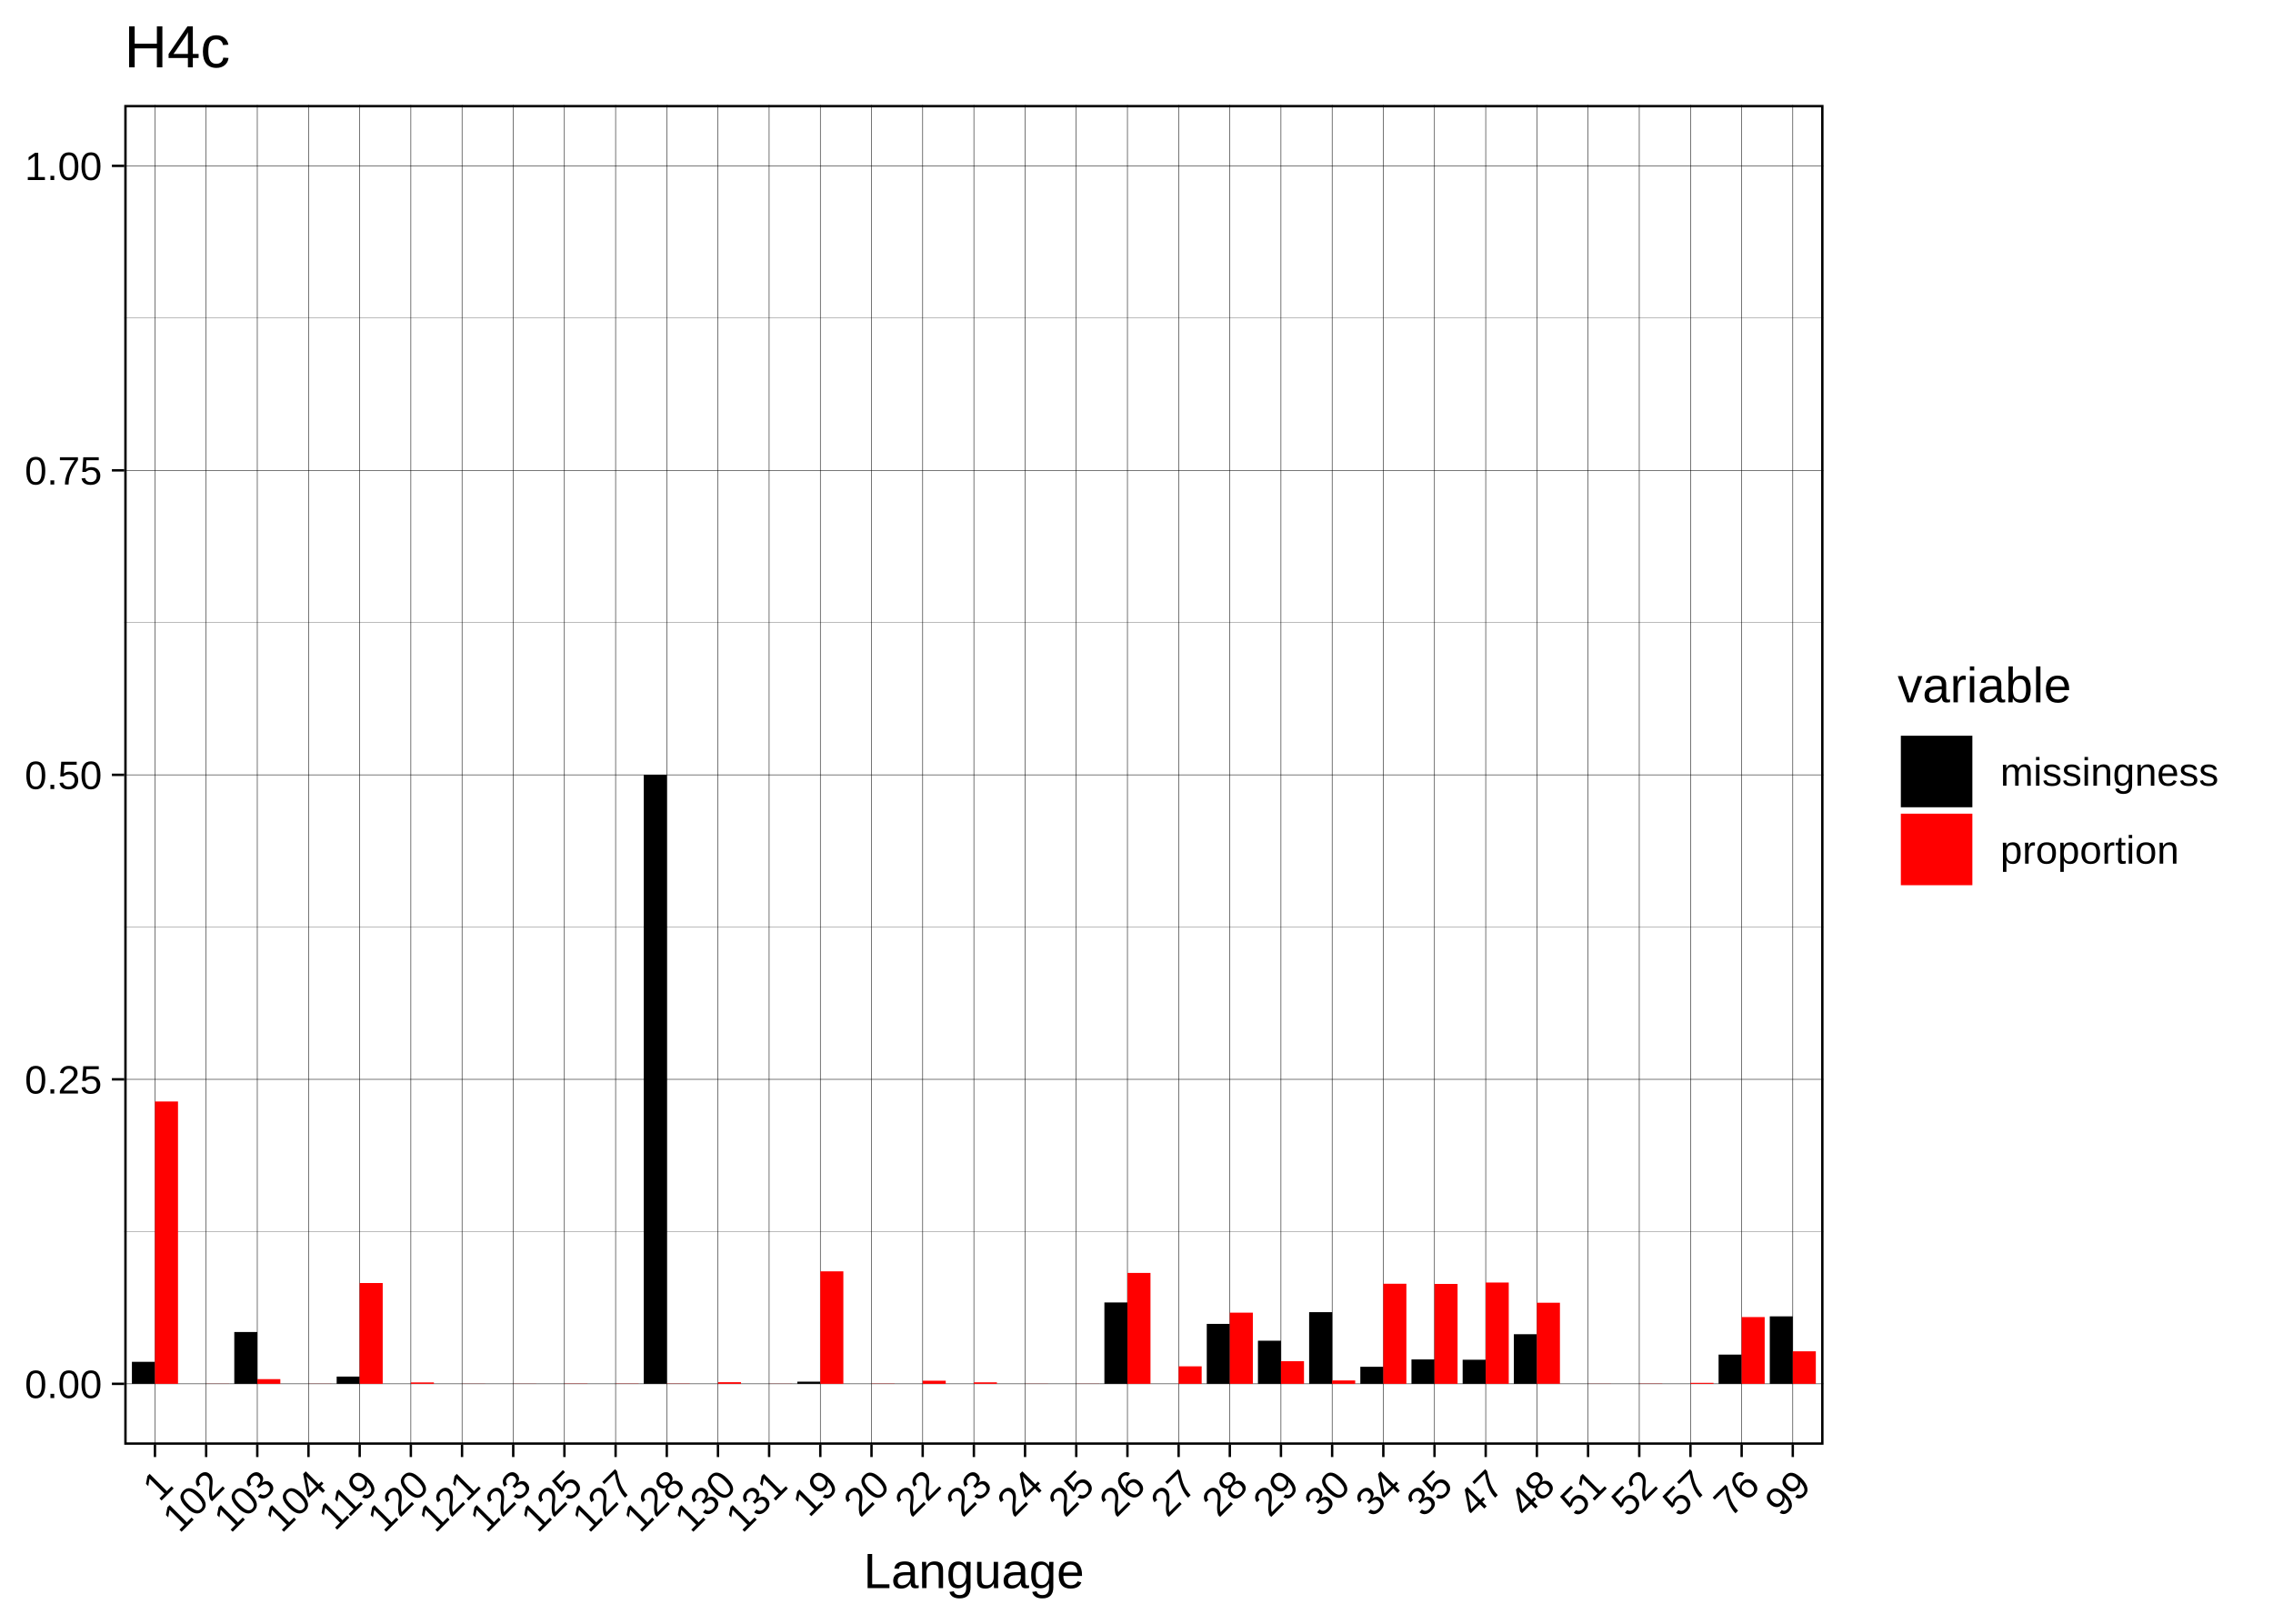
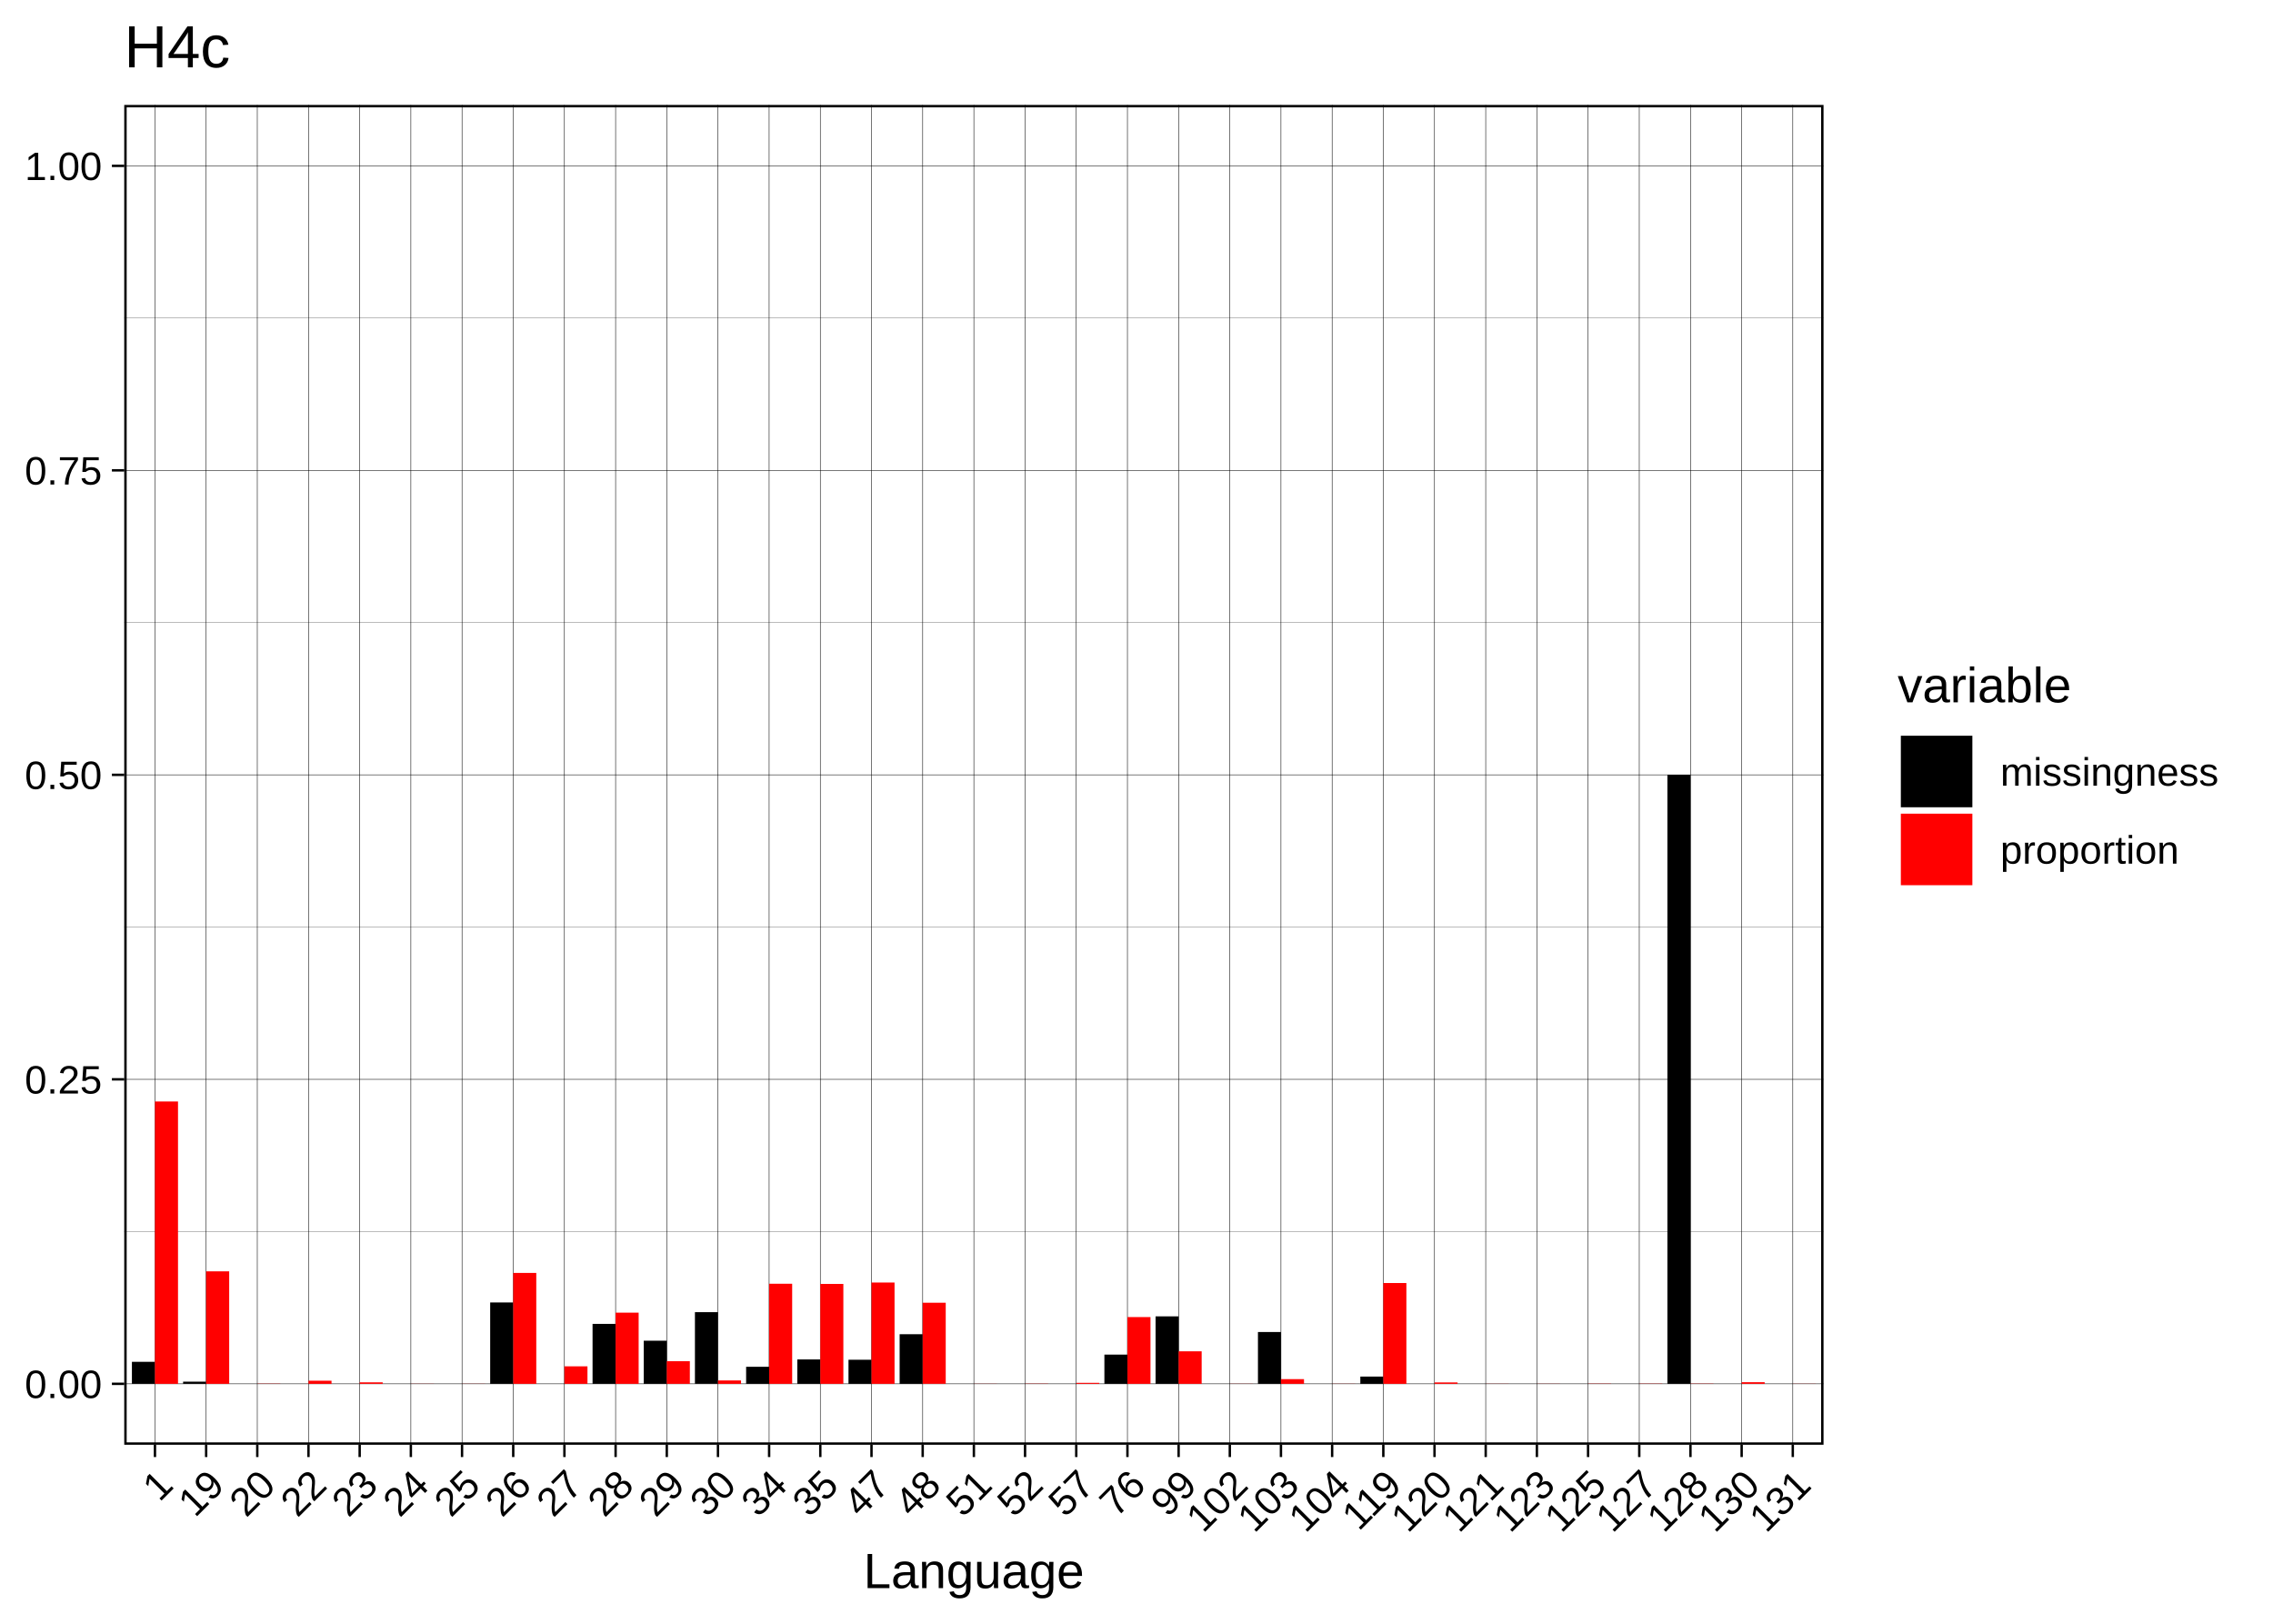
<svg xmlns="http://www.w3.org/2000/svg" class="svglite" width="504.00pt" height="360.00pt" viewBox="0 0 504.00 360.00">
  <defs>
    <style type="text/css">
    .svglite line, .svglite polyline, .svglite polygon, .svglite path, .svglite rect, .svglite circle {
      fill: none;
      stroke: #000000;
      stroke-linecap: round;
      stroke-linejoin: round;
      stroke-miterlimit: 10.00;
    }
    .svglite text {
      white-space: pre;
    }
  </style>
  </defs>
  <rect width="100%" height="100%" style="stroke: none; fill: #FFFFFF;" />
  <defs>
    <clipPath id="cpMC4wMHw1MDQuMDB8MC4wMHwzNjAuMDA=">
      <rect x="0.00" y="0.00" width="504.00" height="360.00" />
    </clipPath>
  </defs>
  <g clip-path="url(#cpMC4wMHw1MDQuMDB8MC4wMHwzNjAuMDA=)">
    <rect x="0" y="0.00" width="504.00" height="360.00" style="stroke-width: 1.07; stroke: #FFFFFF; fill: #FFFFFF;" />
  </g>
  <defs>
    <clipPath id="cpMjcuNTV8NDA0LjMzfDIzLjI3fDMyMC4zMQ==">
      <rect x="27.55" y="23.27" width="376.79" height="297.05" />
    </clipPath>
  </defs>
  <g clip-path="url(#cpMjcuNTV8NDA0LjMzfDIzLjI3fDMyMC4zMQ==)">
    <rect x="27.55" y="23.27" width="376.79" height="297.05" style="stroke-width: 1.07; stroke: none; fill: #FFFFFF;" />
    <polyline points="27.55,273.05 404.33,273.05 " style="stroke-width: 0.053; stroke-linecap: butt;" />
    <polyline points="27.55,205.54 404.33,205.54 " style="stroke-width: 0.053; stroke-linecap: butt;" />
    <polyline points="27.55,138.03 404.33,138.03 " style="stroke-width: 0.053; stroke-linecap: butt;" />
    <polyline points="27.55,70.52 404.33,70.52 " style="stroke-width: 0.053; stroke-linecap: butt;" />
    <polyline points="27.55,306.81 404.33,306.81 " style="stroke-width: 0.11; stroke-linecap: butt;" />
    <polyline points="27.55,239.30 404.33,239.30 " style="stroke-width: 0.11; stroke-linecap: butt;" />
    <polyline points="27.55,171.79 404.33,171.79 " style="stroke-width: 0.11; stroke-linecap: butt;" />
    <polyline points="27.55,104.28 404.33,104.28 " style="stroke-width: 0.11; stroke-linecap: butt;" />
    <polyline points="27.55,36.77 404.33,36.77 " style="stroke-width: 0.11; stroke-linecap: butt;" />
    <polyline points="34.36,320.31 34.36,23.27 " style="stroke-width: 0.11; stroke-linecap: butt;" />
    <polyline points="45.71,320.31 45.71,23.27 " style="stroke-width: 0.11; stroke-linecap: butt;" />
    <polyline points="57.05,320.31 57.05,23.27 " style="stroke-width: 0.11; stroke-linecap: butt;" />
    <polyline points="68.40,320.31 68.40,23.27 " style="stroke-width: 0.11; stroke-linecap: butt;" />
    <polyline points="79.75,320.31 79.75,23.27 " style="stroke-width: 0.11; stroke-linecap: butt;" />
    <polyline points="91.10,320.31 91.10,23.27 " style="stroke-width: 0.11; stroke-linecap: butt;" />
    <polyline points="102.45,320.31 102.45,23.27 " style="stroke-width: 0.11; stroke-linecap: butt;" />
    <polyline points="113.80,320.31 113.80,23.27 " style="stroke-width: 0.11; stroke-linecap: butt;" />
    <polyline points="125.15,320.31 125.15,23.27 " style="stroke-width: 0.11; stroke-linecap: butt;" />
    <polyline points="136.50,320.31 136.50,23.27 " style="stroke-width: 0.11; stroke-linecap: butt;" />
    <polyline points="147.85,320.31 147.85,23.27 " style="stroke-width: 0.11; stroke-linecap: butt;" />
    <polyline points="159.20,320.31 159.20,23.27 " style="stroke-width: 0.11; stroke-linecap: butt;" />
    <polyline points="170.54,320.31 170.54,23.27 " style="stroke-width: 0.11; stroke-linecap: butt;" />
    <polyline points="181.89,320.31 181.89,23.27 " style="stroke-width: 0.11; stroke-linecap: butt;" />
    <polyline points="193.24,320.31 193.24,23.27 " style="stroke-width: 0.11; stroke-linecap: butt;" />
    <polyline points="204.59,320.31 204.59,23.27 " style="stroke-width: 0.11; stroke-linecap: butt;" />
    <polyline points="215.94,320.31 215.94,23.27 " style="stroke-width: 0.11; stroke-linecap: butt;" />
    <polyline points="227.29,320.31 227.29,23.27 " style="stroke-width: 0.11; stroke-linecap: butt;" />
    <polyline points="238.64,320.31 238.64,23.27 " style="stroke-width: 0.11; stroke-linecap: butt;" />
    <polyline points="249.99,320.31 249.99,23.27 " style="stroke-width: 0.11; stroke-linecap: butt;" />
    <polyline points="261.34,320.31 261.34,23.27 " style="stroke-width: 0.11; stroke-linecap: butt;" />
    <polyline points="272.69,320.31 272.69,23.27 " style="stroke-width: 0.11; stroke-linecap: butt;" />
    <polyline points="284.03,320.31 284.03,23.27 " style="stroke-width: 0.11; stroke-linecap: butt;" />
    <polyline points="295.38,320.31 295.38,23.27 " style="stroke-width: 0.11; stroke-linecap: butt;" />
    <polyline points="306.73,320.31 306.73,23.27 " style="stroke-width: 0.11; stroke-linecap: butt;" />
    <polyline points="318.08,320.31 318.08,23.27 " style="stroke-width: 0.11; stroke-linecap: butt;" />
    <polyline points="329.43,320.31 329.43,23.27 " style="stroke-width: 0.11; stroke-linecap: butt;" />
    <polyline points="340.78,320.31 340.78,23.27 " style="stroke-width: 0.11; stroke-linecap: butt;" />
    <polyline points="352.13,320.31 352.13,23.27 " style="stroke-width: 0.11; stroke-linecap: butt;" />
    <polyline points="363.48,320.31 363.48,23.27 " style="stroke-width: 0.11; stroke-linecap: butt;" />
    <polyline points="374.83,320.31 374.83,23.27 " style="stroke-width: 0.11; stroke-linecap: butt;" />
    <polyline points="386.18,320.31 386.18,23.27 " style="stroke-width: 0.11; stroke-linecap: butt;" />
    <polyline points="397.52,320.31 397.52,23.27 " style="stroke-width: 0.11; stroke-linecap: butt;" />
-     <rect x="381.07" y="300.33" width="5.11" height="6.48" style="stroke-width: 1.07; stroke: none; stroke-linecap: butt; stroke-linejoin: miter; fill: #000000;" />
-     <rect x="392.42" y="291.85" width="5.11" height="14.96" style="stroke-width: 1.07; stroke: none; stroke-linecap: butt; stroke-linejoin: miter; fill: #000000;" />
-     <rect x="51.95" y="295.32" width="5.11" height="11.49" style="stroke-width: 1.07; stroke: none; stroke-linecap: butt; stroke-linejoin: miter; fill: #000000;" />
+     <rect x="244.88" y="300.33" width="5.11" height="6.48" style="stroke-width: 1.07; stroke: none; stroke-linecap: butt; stroke-linejoin: miter; fill: #000000;" />
+     <rect x="256.23" y="291.85" width="5.11" height="14.96" style="stroke-width: 1.07; stroke: none; stroke-linecap: butt; stroke-linejoin: miter; fill: #000000;" />
+     <rect x="278.93" y="295.32" width="5.11" height="11.49" style="stroke-width: 1.07; stroke: none; stroke-linecap: butt; stroke-linejoin: miter; fill: #000000;" />
    <rect x="29.25" y="301.93" width="5.11" height="4.88" style="stroke-width: 1.07; stroke: none; stroke-linecap: butt; stroke-linejoin: miter; fill: #000000;" />
-     <rect x="176.79" y="306.33" width="5.11" height="0.48" style="stroke-width: 1.07; stroke: none; stroke-linecap: butt; stroke-linejoin: miter; fill: #000000;" />
+     <rect x="40.60" y="306.33" width="5.11" height="0.48" style="stroke-width: 1.07; stroke: none; stroke-linecap: butt; stroke-linejoin: miter; fill: #000000;" />
+     <rect x="324.32" y="306.81" width="5.11" height="0.00" style="stroke-width: 1.07; stroke: none; stroke-linecap: butt; stroke-linejoin: miter; fill: #000000;" />
+     <rect x="347.02" y="306.81" width="5.11" height="0.00" style="stroke-width: 1.07; stroke: none; stroke-linecap: butt; stroke-linejoin: miter; fill: #000000;" />
+     <rect x="74.65" y="306.81" width="5.11" height="0.00" style="stroke-width: 1.07; stroke: none; stroke-linecap: butt; stroke-linejoin: miter; fill: #000000;" />
+     <rect x="358.37" y="306.81" width="5.11" height="0.00" style="stroke-width: 1.07; stroke: none; stroke-linecap: butt; stroke-linejoin: miter; fill: #000000;" />
+     <rect x="335.67" y="306.81" width="5.11" height="0.00" style="stroke-width: 1.07; stroke: none; stroke-linecap: butt; stroke-linejoin: miter; fill: #000000;" />
+     <rect x="108.69" y="288.77" width="5.11" height="18.04" style="stroke-width: 1.07; stroke: none; stroke-linecap: butt; stroke-linejoin: miter; fill: #000000;" />
+     <rect x="222.18" y="306.81" width="5.11" height="0.00" style="stroke-width: 1.07; stroke: none; stroke-linecap: butt; stroke-linejoin: miter; fill: #000000;" />
+     <rect x="210.83" y="306.81" width="5.11" height="0.00" style="stroke-width: 1.07; stroke: none; stroke-linecap: butt; stroke-linejoin: miter; fill: #000000;" />
+     <rect x="369.72" y="171.79" width="5.11" height="135.02" style="stroke-width: 1.07; stroke: none; stroke-linecap: butt; stroke-linejoin: miter; fill: #000000;" />
+     <rect x="233.53" y="306.81" width="5.11" height="0.00" style="stroke-width: 1.07; stroke: none; stroke-linecap: butt; stroke-linejoin: miter; fill: #000000;" />
+     <rect x="290.28" y="306.81" width="5.11" height="0.00" style="stroke-width: 1.07; stroke: none; stroke-linecap: butt; stroke-linejoin: miter; fill: #000000;" />
+     <rect x="63.30" y="306.81" width="5.11" height="0.00" style="stroke-width: 1.07; stroke: none; stroke-linecap: butt; stroke-linejoin: miter; fill: #000000;" />
+     <rect x="381.07" y="306.81" width="5.11" height="0.00" style="stroke-width: 1.07; stroke: none; stroke-linecap: butt; stroke-linejoin: miter; fill: #000000;" />
+     <rect x="392.42" y="306.81" width="5.11" height="0.00" style="stroke-width: 1.07; stroke: none; stroke-linecap: butt; stroke-linejoin: miter; fill: #000000;" />
    <rect x="97.34" y="306.81" width="5.11" height="0.00" style="stroke-width: 1.07; stroke: none; stroke-linecap: butt; stroke-linejoin: miter; fill: #000000;" />
+     <rect x="85.99" y="306.81" width="5.11" height="0.00" style="stroke-width: 1.07; stroke: none; stroke-linecap: butt; stroke-linejoin: miter; fill: #000000;" />
+     <rect x="51.95" y="306.81" width="5.11" height="0.00" style="stroke-width: 1.07; stroke: none; stroke-linecap: butt; stroke-linejoin: miter; fill: #000000;" />
+     <rect x="267.58" y="306.81" width="5.11" height="0.00" style="stroke-width: 1.07; stroke: none; stroke-linecap: butt; stroke-linejoin: miter; fill: #000000;" />
+     <rect x="312.97" y="306.81" width="5.11" height="0.00" style="stroke-width: 1.07; stroke: none; stroke-linecap: butt; stroke-linejoin: miter; fill: #000000;" />
+     <rect x="301.63" y="305.20" width="5.11" height="1.61" style="stroke-width: 1.07; stroke: none; stroke-linecap: butt; stroke-linejoin: miter; fill: #000000;" />
+     <rect x="188.14" y="301.47" width="5.11" height="5.34" style="stroke-width: 1.07; stroke: none; stroke-linecap: butt; stroke-linejoin: miter; fill: #000000;" />
    <rect x="120.04" y="306.81" width="5.11" height="0.00" style="stroke-width: 1.07; stroke: none; stroke-linecap: butt; stroke-linejoin: miter; fill: #000000;" />
-     <rect x="210.83" y="306.81" width="5.11" height="0.00" style="stroke-width: 1.07; stroke: none; stroke-linecap: butt; stroke-linejoin: miter; fill: #000000;" />
-     <rect x="131.39" y="306.81" width="5.11" height="0.00" style="stroke-width: 1.07; stroke: none; stroke-linecap: butt; stroke-linejoin: miter; fill: #000000;" />
-     <rect x="108.69" y="306.81" width="5.11" height="0.00" style="stroke-width: 1.07; stroke: none; stroke-linecap: butt; stroke-linejoin: miter; fill: #000000;" />
-     <rect x="244.88" y="288.77" width="5.11" height="18.04" style="stroke-width: 1.07; stroke: none; stroke-linecap: butt; stroke-linejoin: miter; fill: #000000;" />
-     <rect x="358.37" y="306.81" width="5.11" height="0.00" style="stroke-width: 1.07; stroke: none; stroke-linecap: butt; stroke-linejoin: miter; fill: #000000;" />
-     <rect x="347.02" y="306.81" width="5.11" height="0.00" style="stroke-width: 1.07; stroke: none; stroke-linecap: butt; stroke-linejoin: miter; fill: #000000;" />
-     <rect x="142.74" y="171.79" width="5.11" height="135.02" style="stroke-width: 1.07; stroke: none; stroke-linecap: butt; stroke-linejoin: miter; fill: #000000;" />
-     <rect x="369.72" y="306.81" width="5.11" height="0.00" style="stroke-width: 1.07; stroke: none; stroke-linecap: butt; stroke-linejoin: miter; fill: #000000;" />
-     <rect x="63.30" y="306.81" width="5.11" height="0.00" style="stroke-width: 1.07; stroke: none; stroke-linecap: butt; stroke-linejoin: miter; fill: #000000;" />
-     <rect x="199.48" y="306.81" width="5.11" height="0.00" style="stroke-width: 1.07; stroke: none; stroke-linecap: butt; stroke-linejoin: miter; fill: #000000;" />
-     <rect x="154.09" y="306.81" width="5.11" height="0.00" style="stroke-width: 1.07; stroke: none; stroke-linecap: butt; stroke-linejoin: miter; fill: #000000;" />
-     <rect x="165.44" y="306.81" width="5.11" height="0.00" style="stroke-width: 1.07; stroke: none; stroke-linecap: butt; stroke-linejoin: miter; fill: #000000;" />
-     <rect x="233.53" y="306.81" width="5.11" height="0.00" style="stroke-width: 1.07; stroke: none; stroke-linecap: butt; stroke-linejoin: miter; fill: #000000;" />
-     <rect x="222.18" y="306.81" width="5.11" height="0.00" style="stroke-width: 1.07; stroke: none; stroke-linecap: butt; stroke-linejoin: miter; fill: #000000;" />
-     <rect x="188.14" y="306.81" width="5.11" height="0.00" style="stroke-width: 1.07; stroke: none; stroke-linecap: butt; stroke-linejoin: miter; fill: #000000;" />
-     <rect x="40.60" y="306.81" width="5.11" height="0.00" style="stroke-width: 1.07; stroke: none; stroke-linecap: butt; stroke-linejoin: miter; fill: #000000;" />
-     <rect x="85.99" y="306.81" width="5.11" height="0.00" style="stroke-width: 1.07; stroke: none; stroke-linecap: butt; stroke-linejoin: miter; fill: #000000;" />
-     <rect x="74.65" y="305.20" width="5.11" height="1.61" style="stroke-width: 1.07; stroke: none; stroke-linecap: butt; stroke-linejoin: miter; fill: #000000;" />
-     <rect x="324.32" y="301.47" width="5.11" height="5.34" style="stroke-width: 1.07; stroke: none; stroke-linecap: butt; stroke-linejoin: miter; fill: #000000;" />
-     <rect x="256.23" y="306.81" width="5.11" height="0.00" style="stroke-width: 1.07; stroke: none; stroke-linecap: butt; stroke-linejoin: miter; fill: #000000;" />
-     <rect x="335.67" y="295.81" width="5.11" height="11.00" style="stroke-width: 1.07; stroke: none; stroke-linecap: butt; stroke-linejoin: miter; fill: #000000;" />
-     <rect x="267.58" y="293.52" width="5.11" height="13.29" style="stroke-width: 1.07; stroke: none; stroke-linecap: butt; stroke-linejoin: miter; fill: #000000;" />
-     <rect x="278.93" y="297.25" width="5.11" height="9.56" style="stroke-width: 1.07; stroke: none; stroke-linecap: butt; stroke-linejoin: miter; fill: #000000;" />
-     <rect x="290.28" y="290.92" width="5.11" height="15.88" style="stroke-width: 1.07; stroke: none; stroke-linecap: butt; stroke-linejoin: miter; fill: #000000;" />
-     <rect x="301.63" y="303.03" width="5.11" height="3.78" style="stroke-width: 1.07; stroke: none; stroke-linecap: butt; stroke-linejoin: miter; fill: #000000;" />
-     <rect x="312.97" y="301.40" width="5.11" height="5.41" style="stroke-width: 1.07; stroke: none; stroke-linecap: butt; stroke-linejoin: miter; fill: #000000;" />
-     <rect x="386.18" y="292.01" width="5.11" height="14.80" style="stroke-width: 1.07; stroke: none; stroke-linecap: butt; stroke-linejoin: miter; fill: #FF0000;" />
-     <rect x="397.52" y="299.60" width="5.11" height="7.21" style="stroke-width: 1.07; stroke: none; stroke-linecap: butt; stroke-linejoin: miter; fill: #FF0000;" />
-     <rect x="57.05" y="305.77" width="5.11" height="1.04" style="stroke-width: 1.07; stroke: none; stroke-linecap: butt; stroke-linejoin: miter; fill: #FF0000;" />
+     <rect x="199.48" y="295.81" width="5.11" height="11.00" style="stroke-width: 1.07; stroke: none; stroke-linecap: butt; stroke-linejoin: miter; fill: #000000;" />
+     <rect x="131.39" y="293.52" width="5.11" height="13.29" style="stroke-width: 1.07; stroke: none; stroke-linecap: butt; stroke-linejoin: miter; fill: #000000;" />
+     <rect x="142.74" y="297.25" width="5.11" height="9.56" style="stroke-width: 1.07; stroke: none; stroke-linecap: butt; stroke-linejoin: miter; fill: #000000;" />
+     <rect x="154.09" y="290.92" width="5.11" height="15.88" style="stroke-width: 1.07; stroke: none; stroke-linecap: butt; stroke-linejoin: miter; fill: #000000;" />
+     <rect x="165.44" y="303.03" width="5.11" height="3.78" style="stroke-width: 1.07; stroke: none; stroke-linecap: butt; stroke-linejoin: miter; fill: #000000;" />
+     <rect x="176.79" y="301.40" width="5.11" height="5.41" style="stroke-width: 1.07; stroke: none; stroke-linecap: butt; stroke-linejoin: miter; fill: #000000;" />
+     <rect x="249.99" y="292.01" width="5.11" height="14.80" style="stroke-width: 1.07; stroke: none; stroke-linecap: butt; stroke-linejoin: miter; fill: #FF0000;" />
+     <rect x="261.34" y="299.60" width="5.11" height="7.21" style="stroke-width: 1.07; stroke: none; stroke-linecap: butt; stroke-linejoin: miter; fill: #FF0000;" />
+     <rect x="284.03" y="305.77" width="5.11" height="1.04" style="stroke-width: 1.07; stroke: none; stroke-linecap: butt; stroke-linejoin: miter; fill: #FF0000;" />
    <rect x="34.36" y="244.21" width="5.11" height="62.60" style="stroke-width: 1.07; stroke: none; stroke-linecap: butt; stroke-linejoin: miter; fill: #FF0000;" />
-     <rect x="181.89" y="281.87" width="5.11" height="24.94" style="stroke-width: 1.07; stroke: none; stroke-linecap: butt; stroke-linejoin: miter; fill: #FF0000;" />
+     <rect x="45.71" y="281.87" width="5.11" height="24.94" style="stroke-width: 1.07; stroke: none; stroke-linecap: butt; stroke-linejoin: miter; fill: #FF0000;" />
+     <rect x="329.43" y="306.79" width="5.11" height="0.022" style="stroke-width: 1.07; stroke: none; stroke-linecap: butt; stroke-linejoin: miter; fill: #FF0000;" />
+     <rect x="352.13" y="306.77" width="5.11" height="0.044" style="stroke-width: 1.07; stroke: none; stroke-linecap: butt; stroke-linejoin: miter; fill: #FF0000;" />
+     <rect x="79.75" y="306.48" width="5.11" height="0.33" style="stroke-width: 1.07; stroke: none; stroke-linecap: butt; stroke-linejoin: miter; fill: #FF0000;" />
+     <rect x="363.48" y="306.77" width="5.11" height="0.044" style="stroke-width: 1.07; stroke: none; stroke-linecap: butt; stroke-linejoin: miter; fill: #FF0000;" />
+     <rect x="340.78" y="306.79" width="5.11" height="0.022" style="stroke-width: 1.07; stroke: none; stroke-linecap: butt; stroke-linejoin: miter; fill: #FF0000;" />
+     <rect x="113.80" y="282.22" width="5.11" height="24.59" style="stroke-width: 1.07; stroke: none; stroke-linecap: butt; stroke-linejoin: miter; fill: #FF0000;" />
+     <rect x="227.29" y="306.77" width="5.11" height="0.044" style="stroke-width: 1.07; stroke: none; stroke-linecap: butt; stroke-linejoin: miter; fill: #FF0000;" />
+     <rect x="215.94" y="306.79" width="5.11" height="0.022" style="stroke-width: 1.07; stroke: none; stroke-linecap: butt; stroke-linejoin: miter; fill: #FF0000;" />
+     <rect x="374.83" y="306.77" width="5.11" height="0.044" style="stroke-width: 1.07; stroke: none; stroke-linecap: butt; stroke-linejoin: miter; fill: #FF0000;" />
+     <rect x="238.64" y="306.59" width="5.11" height="0.22" style="stroke-width: 1.07; stroke: none; stroke-linecap: butt; stroke-linejoin: miter; fill: #FF0000;" />
+     <rect x="295.38" y="306.79" width="5.11" height="0.022" style="stroke-width: 1.07; stroke: none; stroke-linecap: butt; stroke-linejoin: miter; fill: #FF0000;" />
+     <rect x="68.40" y="306.12" width="5.11" height="0.69" style="stroke-width: 1.07; stroke: none; stroke-linecap: butt; stroke-linejoin: miter; fill: #FF0000;" />
+     <rect x="386.18" y="306.45" width="5.11" height="0.36" style="stroke-width: 1.07; stroke: none; stroke-linecap: butt; stroke-linejoin: miter; fill: #FF0000;" />
+     <rect x="397.52" y="306.79" width="5.11" height="0.022" style="stroke-width: 1.07; stroke: none; stroke-linecap: butt; stroke-linejoin: miter; fill: #FF0000;" />
    <rect x="102.45" y="306.79" width="5.11" height="0.022" style="stroke-width: 1.07; stroke: none; stroke-linecap: butt; stroke-linejoin: miter; fill: #FF0000;" />
-     <rect x="125.15" y="306.77" width="5.11" height="0.044" style="stroke-width: 1.07; stroke: none; stroke-linecap: butt; stroke-linejoin: miter; fill: #FF0000;" />
-     <rect x="215.94" y="306.48" width="5.11" height="0.33" style="stroke-width: 1.07; stroke: none; stroke-linecap: butt; stroke-linejoin: miter; fill: #FF0000;" />
-     <rect x="136.50" y="306.77" width="5.11" height="0.044" style="stroke-width: 1.07; stroke: none; stroke-linecap: butt; stroke-linejoin: miter; fill: #FF0000;" />
-     <rect x="113.80" y="306.79" width="5.11" height="0.022" style="stroke-width: 1.07; stroke: none; stroke-linecap: butt; stroke-linejoin: miter; fill: #FF0000;" />
-     <rect x="249.99" y="282.22" width="5.11" height="24.59" style="stroke-width: 1.07; stroke: none; stroke-linecap: butt; stroke-linejoin: miter; fill: #FF0000;" />
-     <rect x="363.48" y="306.77" width="5.11" height="0.044" style="stroke-width: 1.07; stroke: none; stroke-linecap: butt; stroke-linejoin: miter; fill: #FF0000;" />
-     <rect x="352.13" y="306.79" width="5.11" height="0.022" style="stroke-width: 1.07; stroke: none; stroke-linecap: butt; stroke-linejoin: miter; fill: #FF0000;" />
-     <rect x="147.85" y="306.77" width="5.11" height="0.044" style="stroke-width: 1.07; stroke: none; stroke-linecap: butt; stroke-linejoin: miter; fill: #FF0000;" />
-     <rect x="374.83" y="306.59" width="5.11" height="0.22" style="stroke-width: 1.07; stroke: none; stroke-linecap: butt; stroke-linejoin: miter; fill: #FF0000;" />
-     <rect x="68.40" y="306.79" width="5.11" height="0.022" style="stroke-width: 1.07; stroke: none; stroke-linecap: butt; stroke-linejoin: miter; fill: #FF0000;" />
-     <rect x="204.59" y="306.12" width="5.11" height="0.69" style="stroke-width: 1.07; stroke: none; stroke-linecap: butt; stroke-linejoin: miter; fill: #FF0000;" />
-     <rect x="159.20" y="306.45" width="5.11" height="0.36" style="stroke-width: 1.07; stroke: none; stroke-linecap: butt; stroke-linejoin: miter; fill: #FF0000;" />
-     <rect x="170.54" y="306.79" width="5.11" height="0.022" style="stroke-width: 1.07; stroke: none; stroke-linecap: butt; stroke-linejoin: miter; fill: #FF0000;" />
-     <rect x="238.64" y="306.79" width="5.11" height="0.022" style="stroke-width: 1.07; stroke: none; stroke-linecap: butt; stroke-linejoin: miter; fill: #FF0000;" />
-     <rect x="227.29" y="306.79" width="5.11" height="0.022" style="stroke-width: 1.07; stroke: none; stroke-linecap: butt; stroke-linejoin: miter; fill: #FF0000;" />
-     <rect x="193.24" y="306.77" width="5.11" height="0.044" style="stroke-width: 1.07; stroke: none; stroke-linecap: butt; stroke-linejoin: miter; fill: #FF0000;" />
-     <rect x="45.71" y="306.79" width="5.11" height="0.022" style="stroke-width: 1.07; stroke: none; stroke-linecap: butt; stroke-linejoin: miter; fill: #FF0000;" />
-     <rect x="91.10" y="306.50" width="5.11" height="0.31" style="stroke-width: 1.07; stroke: none; stroke-linecap: butt; stroke-linejoin: miter; fill: #FF0000;" />
-     <rect x="79.75" y="284.46" width="5.11" height="22.35" style="stroke-width: 1.07; stroke: none; stroke-linecap: butt; stroke-linejoin: miter; fill: #FF0000;" />
-     <rect x="329.43" y="284.35" width="5.11" height="22.46" style="stroke-width: 1.07; stroke: none; stroke-linecap: butt; stroke-linejoin: miter; fill: #FF0000;" />
-     <rect x="261.34" y="302.93" width="5.11" height="3.88" style="stroke-width: 1.07; stroke: none; stroke-linecap: butt; stroke-linejoin: miter; fill: #FF0000;" />
-     <rect x="340.78" y="288.83" width="5.11" height="17.97" style="stroke-width: 1.07; stroke: none; stroke-linecap: butt; stroke-linejoin: miter; fill: #FF0000;" />
-     <rect x="272.69" y="291.03" width="5.11" height="15.78" style="stroke-width: 1.07; stroke: none; stroke-linecap: butt; stroke-linejoin: miter; fill: #FF0000;" />
-     <rect x="284.03" y="301.79" width="5.11" height="5.02" style="stroke-width: 1.07; stroke: none; stroke-linecap: butt; stroke-linejoin: miter; fill: #FF0000;" />
-     <rect x="295.38" y="306.06" width="5.11" height="0.75" style="stroke-width: 1.07; stroke: none; stroke-linecap: butt; stroke-linejoin: miter; fill: #FF0000;" />
-     <rect x="306.73" y="284.62" width="5.11" height="22.19" style="stroke-width: 1.07; stroke: none; stroke-linecap: butt; stroke-linejoin: miter; fill: #FF0000;" />
-     <rect x="318.08" y="284.66" width="5.11" height="22.15" style="stroke-width: 1.07; stroke: none; stroke-linecap: butt; stroke-linejoin: miter; fill: #FF0000;" />
+     <rect x="91.10" y="306.79" width="5.11" height="0.022" style="stroke-width: 1.07; stroke: none; stroke-linecap: butt; stroke-linejoin: miter; fill: #FF0000;" />
+     <rect x="57.05" y="306.77" width="5.11" height="0.044" style="stroke-width: 1.07; stroke: none; stroke-linecap: butt; stroke-linejoin: miter; fill: #FF0000;" />
+     <rect x="272.69" y="306.79" width="5.11" height="0.022" style="stroke-width: 1.07; stroke: none; stroke-linecap: butt; stroke-linejoin: miter; fill: #FF0000;" />
+     <rect x="318.08" y="306.50" width="5.11" height="0.31" style="stroke-width: 1.07; stroke: none; stroke-linecap: butt; stroke-linejoin: miter; fill: #FF0000;" />
+     <rect x="306.73" y="284.46" width="5.11" height="22.35" style="stroke-width: 1.07; stroke: none; stroke-linecap: butt; stroke-linejoin: miter; fill: #FF0000;" />
+     <rect x="193.24" y="284.35" width="5.11" height="22.46" style="stroke-width: 1.07; stroke: none; stroke-linecap: butt; stroke-linejoin: miter; fill: #FF0000;" />
+     <rect x="125.15" y="302.93" width="5.11" height="3.88" style="stroke-width: 1.07; stroke: none; stroke-linecap: butt; stroke-linejoin: miter; fill: #FF0000;" />
+     <rect x="204.59" y="288.83" width="5.11" height="17.97" style="stroke-width: 1.07; stroke: none; stroke-linecap: butt; stroke-linejoin: miter; fill: #FF0000;" />
+     <rect x="136.50" y="291.03" width="5.11" height="15.78" style="stroke-width: 1.07; stroke: none; stroke-linecap: butt; stroke-linejoin: miter; fill: #FF0000;" />
+     <rect x="147.85" y="301.79" width="5.11" height="5.02" style="stroke-width: 1.07; stroke: none; stroke-linecap: butt; stroke-linejoin: miter; fill: #FF0000;" />
+     <rect x="159.20" y="306.06" width="5.11" height="0.75" style="stroke-width: 1.07; stroke: none; stroke-linecap: butt; stroke-linejoin: miter; fill: #FF0000;" />
+     <rect x="170.54" y="284.62" width="5.11" height="22.19" style="stroke-width: 1.07; stroke: none; stroke-linecap: butt; stroke-linejoin: miter; fill: #FF0000;" />
+     <rect x="181.89" y="284.66" width="5.11" height="22.15" style="stroke-width: 1.07; stroke: none; stroke-linecap: butt; stroke-linejoin: miter; fill: #FF0000;" />
    <rect x="27.55" y="23.27" width="376.79" height="297.05" style="stroke-width: 1.07;" />
  </g>
  <g clip-path="url(#cpMC4wMHw1MDQuMDB8MC4wMHwzNjAuMDA=)">
    <text x="22.62" y="309.96" text-anchor="end" style="font-size: 8.80px; font-family: &quot;Arial&quot;;" textLength="17.14px" lengthAdjust="spacingAndGlyphs">0.00</text>
    <text x="22.62" y="242.45" text-anchor="end" style="font-size: 8.80px; font-family: &quot;Arial&quot;;" textLength="17.14px" lengthAdjust="spacingAndGlyphs">0.25</text>
    <text x="22.62" y="174.94" text-anchor="end" style="font-size: 8.80px; font-family: &quot;Arial&quot;;" textLength="17.14px" lengthAdjust="spacingAndGlyphs">0.50</text>
    <text x="22.62" y="107.43" text-anchor="end" style="font-size: 8.80px; font-family: &quot;Arial&quot;;" textLength="17.14px" lengthAdjust="spacingAndGlyphs">0.75</text>
    <text x="22.62" y="39.92" text-anchor="end" style="font-size: 8.80px; font-family: &quot;Arial&quot;;" textLength="17.14px" lengthAdjust="spacingAndGlyphs">1.00</text>
    <polyline points="24.81,306.81 27.55,306.81 " style="stroke-width: 0.53; stroke-linecap: butt;" />
    <polyline points="24.81,239.30 27.55,239.30 " style="stroke-width: 0.53; stroke-linecap: butt;" />
    <polyline points="24.81,171.79 27.55,171.79 " style="stroke-width: 0.53; stroke-linecap: butt;" />
    <polyline points="24.81,104.28 27.55,104.28 " style="stroke-width: 0.53; stroke-linecap: butt;" />
    <polyline points="24.81,36.77 27.55,36.77 " style="stroke-width: 0.53; stroke-linecap: butt;" />
    <polyline points="34.36,323.05 34.36,320.31 " style="stroke-width: 0.53; stroke-linecap: butt;" />
    <polyline points="45.71,323.05 45.71,320.31 " style="stroke-width: 0.53; stroke-linecap: butt;" />
    <polyline points="57.05,323.05 57.05,320.31 " style="stroke-width: 0.53; stroke-linecap: butt;" />
    <polyline points="68.40,323.05 68.40,320.31 " style="stroke-width: 0.53; stroke-linecap: butt;" />
    <polyline points="79.75,323.05 79.75,320.31 " style="stroke-width: 0.53; stroke-linecap: butt;" />
    <polyline points="91.10,323.05 91.10,320.31 " style="stroke-width: 0.53; stroke-linecap: butt;" />
    <polyline points="102.45,323.05 102.45,320.31 " style="stroke-width: 0.53; stroke-linecap: butt;" />
    <polyline points="113.80,323.05 113.80,320.31 " style="stroke-width: 0.53; stroke-linecap: butt;" />
    <polyline points="125.15,323.05 125.15,320.31 " style="stroke-width: 0.53; stroke-linecap: butt;" />
    <polyline points="136.50,323.05 136.50,320.31 " style="stroke-width: 0.53; stroke-linecap: butt;" />
    <polyline points="147.85,323.05 147.85,320.31 " style="stroke-width: 0.53; stroke-linecap: butt;" />
    <polyline points="159.20,323.05 159.20,320.31 " style="stroke-width: 0.53; stroke-linecap: butt;" />
    <polyline points="170.54,323.05 170.54,320.31 " style="stroke-width: 0.53; stroke-linecap: butt;" />
    <polyline points="181.89,323.05 181.89,320.31 " style="stroke-width: 0.53; stroke-linecap: butt;" />
    <polyline points="193.24,323.05 193.24,320.31 " style="stroke-width: 0.53; stroke-linecap: butt;" />
    <polyline points="204.59,323.05 204.59,320.31 " style="stroke-width: 0.53; stroke-linecap: butt;" />
    <polyline points="215.94,323.05 215.94,320.31 " style="stroke-width: 0.53; stroke-linecap: butt;" />
    <polyline points="227.29,323.05 227.29,320.31 " style="stroke-width: 0.53; stroke-linecap: butt;" />
    <polyline points="238.64,323.05 238.64,320.31 " style="stroke-width: 0.53; stroke-linecap: butt;" />
    <polyline points="249.99,323.05 249.99,320.31 " style="stroke-width: 0.53; stroke-linecap: butt;" />
    <polyline points="261.34,323.05 261.34,320.31 " style="stroke-width: 0.53; stroke-linecap: butt;" />
    <polyline points="272.69,323.05 272.69,320.31 " style="stroke-width: 0.53; stroke-linecap: butt;" />
    <polyline points="284.03,323.05 284.03,320.31 " style="stroke-width: 0.53; stroke-linecap: butt;" />
    <polyline points="295.38,323.05 295.38,320.31 " style="stroke-width: 0.53; stroke-linecap: butt;" />
    <polyline points="306.73,323.05 306.73,320.31 " style="stroke-width: 0.53; stroke-linecap: butt;" />
    <polyline points="318.08,323.05 318.08,320.31 " style="stroke-width: 0.53; stroke-linecap: butt;" />
    <polyline points="329.43,323.05 329.43,320.31 " style="stroke-width: 0.53; stroke-linecap: butt;" />
    <polyline points="340.78,323.05 340.78,320.31 " style="stroke-width: 0.53; stroke-linecap: butt;" />
    <polyline points="352.13,323.05 352.13,320.31 " style="stroke-width: 0.53; stroke-linecap: butt;" />
    <polyline points="363.48,323.05 363.48,320.31 " style="stroke-width: 0.53; stroke-linecap: butt;" />
    <polyline points="374.83,323.05 374.83,320.31 " style="stroke-width: 0.53; stroke-linecap: butt;" />
    <polyline points="386.18,323.05 386.18,320.31 " style="stroke-width: 0.53; stroke-linecap: butt;" />
    <polyline points="397.52,323.05 397.52,320.31 " style="stroke-width: 0.53; stroke-linecap: butt;" />
    <text transform="translate(38.81,329.70) rotate(-45)" text-anchor="end" style="font-size: 8.80px; font-family: &quot;Arial&quot;;" textLength="4.90px" lengthAdjust="spacingAndGlyphs">1</text>
-     <text transform="translate(50.16,329.70) rotate(-45)" text-anchor="end" style="font-size: 8.80px; font-family: &quot;Arial&quot;;" textLength="14.69px" lengthAdjust="spacingAndGlyphs">102</text>
-     <text transform="translate(61.51,329.70) rotate(-45)" text-anchor="end" style="font-size: 8.80px; font-family: &quot;Arial&quot;;" textLength="14.69px" lengthAdjust="spacingAndGlyphs">103</text>
-     <text transform="translate(72.86,329.70) rotate(-45)" text-anchor="end" style="font-size: 8.80px; font-family: &quot;Arial&quot;;" textLength="14.69px" lengthAdjust="spacingAndGlyphs">104</text>
-     <text transform="translate(84.21,329.70) rotate(-45)" text-anchor="end" style="font-size: 8.80px; font-family: &quot;Arial&quot;;" textLength="14.03px" lengthAdjust="spacingAndGlyphs">119</text>
-     <text transform="translate(95.56,329.70) rotate(-45)" text-anchor="end" style="font-size: 8.80px; font-family: &quot;Arial&quot;;" textLength="14.69px" lengthAdjust="spacingAndGlyphs">120</text>
-     <text transform="translate(106.91,329.70) rotate(-45)" text-anchor="end" style="font-size: 8.80px; font-family: &quot;Arial&quot;;" textLength="14.69px" lengthAdjust="spacingAndGlyphs">121</text>
-     <text transform="translate(118.25,329.70) rotate(-45)" text-anchor="end" style="font-size: 8.80px; font-family: &quot;Arial&quot;;" textLength="14.69px" lengthAdjust="spacingAndGlyphs">123</text>
-     <text transform="translate(129.60,329.70) rotate(-45)" text-anchor="end" style="font-size: 8.80px; font-family: &quot;Arial&quot;;" textLength="14.69px" lengthAdjust="spacingAndGlyphs">125</text>
-     <text transform="translate(140.95,329.70) rotate(-45)" text-anchor="end" style="font-size: 8.80px; font-family: &quot;Arial&quot;;" textLength="14.69px" lengthAdjust="spacingAndGlyphs">127</text>
-     <text transform="translate(152.30,329.70) rotate(-45)" text-anchor="end" style="font-size: 8.80px; font-family: &quot;Arial&quot;;" textLength="14.69px" lengthAdjust="spacingAndGlyphs">128</text>
-     <text transform="translate(163.65,329.70) rotate(-45)" text-anchor="end" style="font-size: 8.80px; font-family: &quot;Arial&quot;;" textLength="14.69px" lengthAdjust="spacingAndGlyphs">130</text>
-     <text transform="translate(175.00,329.70) rotate(-45)" text-anchor="end" style="font-size: 8.80px; font-family: &quot;Arial&quot;;" textLength="14.69px" lengthAdjust="spacingAndGlyphs">131</text>
-     <text transform="translate(186.35,329.70) rotate(-45)" text-anchor="end" style="font-size: 8.80px; font-family: &quot;Arial&quot;;" textLength="9.79px" lengthAdjust="spacingAndGlyphs">19</text>
-     <text transform="translate(197.70,329.70) rotate(-45)" text-anchor="end" style="font-size: 8.80px; font-family: &quot;Arial&quot;;" textLength="9.79px" lengthAdjust="spacingAndGlyphs">20</text>
-     <text transform="translate(209.05,329.70) rotate(-45)" text-anchor="end" style="font-size: 8.80px; font-family: &quot;Arial&quot;;" textLength="9.79px" lengthAdjust="spacingAndGlyphs">22</text>
-     <text transform="translate(220.40,329.70) rotate(-45)" text-anchor="end" style="font-size: 8.80px; font-family: &quot;Arial&quot;;" textLength="9.79px" lengthAdjust="spacingAndGlyphs">23</text>
-     <text transform="translate(231.74,329.70) rotate(-45)" text-anchor="end" style="font-size: 8.80px; font-family: &quot;Arial&quot;;" textLength="9.79px" lengthAdjust="spacingAndGlyphs">24</text>
-     <text transform="translate(243.09,329.70) rotate(-45)" text-anchor="end" style="font-size: 8.80px; font-family: &quot;Arial&quot;;" textLength="9.79px" lengthAdjust="spacingAndGlyphs">25</text>
-     <text transform="translate(254.44,329.70) rotate(-45)" text-anchor="end" style="font-size: 8.80px; font-family: &quot;Arial&quot;;" textLength="9.79px" lengthAdjust="spacingAndGlyphs">26</text>
-     <text transform="translate(265.79,329.70) rotate(-45)" text-anchor="end" style="font-size: 8.80px; font-family: &quot;Arial&quot;;" textLength="9.79px" lengthAdjust="spacingAndGlyphs">27</text>
-     <text transform="translate(277.14,329.70) rotate(-45)" text-anchor="end" style="font-size: 8.80px; font-family: &quot;Arial&quot;;" textLength="9.79px" lengthAdjust="spacingAndGlyphs">28</text>
-     <text transform="translate(288.49,329.70) rotate(-45)" text-anchor="end" style="font-size: 8.80px; font-family: &quot;Arial&quot;;" textLength="9.79px" lengthAdjust="spacingAndGlyphs">29</text>
-     <text transform="translate(299.84,329.70) rotate(-45)" text-anchor="end" style="font-size: 8.80px; font-family: &quot;Arial&quot;;" textLength="9.79px" lengthAdjust="spacingAndGlyphs">30</text>
-     <text transform="translate(311.19,329.70) rotate(-45)" text-anchor="end" style="font-size: 8.80px; font-family: &quot;Arial&quot;;" textLength="9.79px" lengthAdjust="spacingAndGlyphs">34</text>
-     <text transform="translate(322.54,329.70) rotate(-45)" text-anchor="end" style="font-size: 8.80px; font-family: &quot;Arial&quot;;" textLength="9.79px" lengthAdjust="spacingAndGlyphs">35</text>
-     <text transform="translate(333.89,329.70) rotate(-45)" text-anchor="end" style="font-size: 8.80px; font-family: &quot;Arial&quot;;" textLength="9.79px" lengthAdjust="spacingAndGlyphs">47</text>
-     <text transform="translate(345.23,329.70) rotate(-45)" text-anchor="end" style="font-size: 8.80px; font-family: &quot;Arial&quot;;" textLength="9.79px" lengthAdjust="spacingAndGlyphs">48</text>
-     <text transform="translate(356.58,329.70) rotate(-45)" text-anchor="end" style="font-size: 8.80px; font-family: &quot;Arial&quot;;" textLength="9.79px" lengthAdjust="spacingAndGlyphs">51</text>
-     <text transform="translate(367.93,329.70) rotate(-45)" text-anchor="end" style="font-size: 8.80px; font-family: &quot;Arial&quot;;" textLength="9.79px" lengthAdjust="spacingAndGlyphs">52</text>
-     <text transform="translate(379.28,329.70) rotate(-45)" text-anchor="end" style="font-size: 8.80px; font-family: &quot;Arial&quot;;" textLength="9.79px" lengthAdjust="spacingAndGlyphs">57</text>
-     <text transform="translate(390.63,329.70) rotate(-45)" text-anchor="end" style="font-size: 8.80px; font-family: &quot;Arial&quot;;" textLength="9.79px" lengthAdjust="spacingAndGlyphs">76</text>
-     <text transform="translate(401.98,329.70) rotate(-45)" text-anchor="end" style="font-size: 8.80px; font-family: &quot;Arial&quot;;" textLength="9.79px" lengthAdjust="spacingAndGlyphs">99</text>
+     <text transform="translate(50.16,329.70) rotate(-45)" text-anchor="end" style="font-size: 8.80px; font-family: &quot;Arial&quot;;" textLength="9.79px" lengthAdjust="spacingAndGlyphs">19</text>
+     <text transform="translate(61.51,329.70) rotate(-45)" text-anchor="end" style="font-size: 8.80px; font-family: &quot;Arial&quot;;" textLength="9.79px" lengthAdjust="spacingAndGlyphs">20</text>
+     <text transform="translate(72.86,329.70) rotate(-45)" text-anchor="end" style="font-size: 8.80px; font-family: &quot;Arial&quot;;" textLength="9.79px" lengthAdjust="spacingAndGlyphs">22</text>
+     <text transform="translate(84.21,329.70) rotate(-45)" text-anchor="end" style="font-size: 8.80px; font-family: &quot;Arial&quot;;" textLength="9.79px" lengthAdjust="spacingAndGlyphs">23</text>
+     <text transform="translate(95.56,329.70) rotate(-45)" text-anchor="end" style="font-size: 8.80px; font-family: &quot;Arial&quot;;" textLength="9.79px" lengthAdjust="spacingAndGlyphs">24</text>
+     <text transform="translate(106.91,329.70) rotate(-45)" text-anchor="end" style="font-size: 8.80px; font-family: &quot;Arial&quot;;" textLength="9.79px" lengthAdjust="spacingAndGlyphs">25</text>
+     <text transform="translate(118.25,329.70) rotate(-45)" text-anchor="end" style="font-size: 8.80px; font-family: &quot;Arial&quot;;" textLength="9.79px" lengthAdjust="spacingAndGlyphs">26</text>
+     <text transform="translate(129.60,329.70) rotate(-45)" text-anchor="end" style="font-size: 8.80px; font-family: &quot;Arial&quot;;" textLength="9.79px" lengthAdjust="spacingAndGlyphs">27</text>
+     <text transform="translate(140.95,329.70) rotate(-45)" text-anchor="end" style="font-size: 8.80px; font-family: &quot;Arial&quot;;" textLength="9.79px" lengthAdjust="spacingAndGlyphs">28</text>
+     <text transform="translate(152.30,329.70) rotate(-45)" text-anchor="end" style="font-size: 8.80px; font-family: &quot;Arial&quot;;" textLength="9.79px" lengthAdjust="spacingAndGlyphs">29</text>
+     <text transform="translate(163.65,329.70) rotate(-45)" text-anchor="end" style="font-size: 8.80px; font-family: &quot;Arial&quot;;" textLength="9.79px" lengthAdjust="spacingAndGlyphs">30</text>
+     <text transform="translate(175.00,329.70) rotate(-45)" text-anchor="end" style="font-size: 8.80px; font-family: &quot;Arial&quot;;" textLength="9.79px" lengthAdjust="spacingAndGlyphs">34</text>
+     <text transform="translate(186.35,329.70) rotate(-45)" text-anchor="end" style="font-size: 8.80px; font-family: &quot;Arial&quot;;" textLength="9.79px" lengthAdjust="spacingAndGlyphs">35</text>
+     <text transform="translate(197.70,329.70) rotate(-45)" text-anchor="end" style="font-size: 8.80px; font-family: &quot;Arial&quot;;" textLength="9.79px" lengthAdjust="spacingAndGlyphs">47</text>
+     <text transform="translate(209.05,329.70) rotate(-45)" text-anchor="end" style="font-size: 8.80px; font-family: &quot;Arial&quot;;" textLength="9.79px" lengthAdjust="spacingAndGlyphs">48</text>
+     <text transform="translate(220.40,329.70) rotate(-45)" text-anchor="end" style="font-size: 8.80px; font-family: &quot;Arial&quot;;" textLength="9.79px" lengthAdjust="spacingAndGlyphs">51</text>
+     <text transform="translate(231.74,329.70) rotate(-45)" text-anchor="end" style="font-size: 8.80px; font-family: &quot;Arial&quot;;" textLength="9.79px" lengthAdjust="spacingAndGlyphs">52</text>
+     <text transform="translate(243.09,329.70) rotate(-45)" text-anchor="end" style="font-size: 8.80px; font-family: &quot;Arial&quot;;" textLength="9.79px" lengthAdjust="spacingAndGlyphs">57</text>
+     <text transform="translate(254.44,329.70) rotate(-45)" text-anchor="end" style="font-size: 8.80px; font-family: &quot;Arial&quot;;" textLength="9.79px" lengthAdjust="spacingAndGlyphs">76</text>
+     <text transform="translate(265.79,329.70) rotate(-45)" text-anchor="end" style="font-size: 8.80px; font-family: &quot;Arial&quot;;" textLength="9.79px" lengthAdjust="spacingAndGlyphs">99</text>
+     <text transform="translate(277.14,329.70) rotate(-45)" text-anchor="end" style="font-size: 8.80px; font-family: &quot;Arial&quot;;" textLength="14.69px" lengthAdjust="spacingAndGlyphs">102</text>
+     <text transform="translate(288.49,329.70) rotate(-45)" text-anchor="end" style="font-size: 8.80px; font-family: &quot;Arial&quot;;" textLength="14.69px" lengthAdjust="spacingAndGlyphs">103</text>
+     <text transform="translate(299.84,329.70) rotate(-45)" text-anchor="end" style="font-size: 8.80px; font-family: &quot;Arial&quot;;" textLength="14.69px" lengthAdjust="spacingAndGlyphs">104</text>
+     <text transform="translate(311.19,329.70) rotate(-45)" text-anchor="end" style="font-size: 8.80px; font-family: &quot;Arial&quot;;" textLength="14.03px" lengthAdjust="spacingAndGlyphs">119</text>
+     <text transform="translate(322.54,329.70) rotate(-45)" text-anchor="end" style="font-size: 8.80px; font-family: &quot;Arial&quot;;" textLength="14.69px" lengthAdjust="spacingAndGlyphs">120</text>
+     <text transform="translate(333.89,329.70) rotate(-45)" text-anchor="end" style="font-size: 8.80px; font-family: &quot;Arial&quot;;" textLength="14.69px" lengthAdjust="spacingAndGlyphs">121</text>
+     <text transform="translate(345.23,329.70) rotate(-45)" text-anchor="end" style="font-size: 8.80px; font-family: &quot;Arial&quot;;" textLength="14.69px" lengthAdjust="spacingAndGlyphs">123</text>
+     <text transform="translate(356.58,329.70) rotate(-45)" text-anchor="end" style="font-size: 8.80px; font-family: &quot;Arial&quot;;" textLength="14.69px" lengthAdjust="spacingAndGlyphs">125</text>
+     <text transform="translate(367.93,329.70) rotate(-45)" text-anchor="end" style="font-size: 8.80px; font-family: &quot;Arial&quot;;" textLength="14.69px" lengthAdjust="spacingAndGlyphs">127</text>
+     <text transform="translate(379.28,329.70) rotate(-45)" text-anchor="end" style="font-size: 8.80px; font-family: &quot;Arial&quot;;" textLength="14.69px" lengthAdjust="spacingAndGlyphs">128</text>
+     <text transform="translate(390.63,329.70) rotate(-45)" text-anchor="end" style="font-size: 8.80px; font-family: &quot;Arial&quot;;" textLength="14.69px" lengthAdjust="spacingAndGlyphs">130</text>
+     <text transform="translate(401.98,329.70) rotate(-45)" text-anchor="end" style="font-size: 8.80px; font-family: &quot;Arial&quot;;" textLength="14.69px" lengthAdjust="spacingAndGlyphs">131</text>
    <text x="215.94" y="352.10" text-anchor="middle" style="font-size: 11.00px; font-family: &quot;Arial&quot;;" textLength="48.96px" lengthAdjust="spacingAndGlyphs">Language</text>
    <rect x="415.29" y="141.13" width="83.23" height="61.32" style="stroke-width: 1.07; stroke: none; fill: #FFFFFF;" />
    <text x="420.77" y="155.71" style="font-size: 11.00px; font-family: &quot;Arial&quot;;" textLength="38.53px" lengthAdjust="spacingAndGlyphs">variable</text>
    <rect x="420.77" y="162.41" width="17.28" height="17.28" style="stroke-width: 1.07; stroke: none; fill: #FFFFFF;" />
    <rect x="421.48" y="163.12" width="15.86" height="15.86" style="stroke-width: 1.07; stroke: none; stroke-linecap: butt; stroke-linejoin: miter; fill: #000000;" />
    <rect x="420.77" y="179.69" width="17.28" height="17.28" style="stroke-width: 1.07; stroke: none; fill: #FFFFFF;" />
    <rect x="421.48" y="180.40" width="15.86" height="15.86" style="stroke-width: 1.07; stroke: none; stroke-linecap: butt; stroke-linejoin: miter; fill: #FF0000;" />
    <text x="443.53" y="174.20" style="font-size: 8.80px; font-family: &quot;Arial&quot;;" textLength="48.41px" lengthAdjust="spacingAndGlyphs">missingness</text>
    <text x="443.53" y="191.48" style="font-size: 8.80px; font-family: &quot;Arial&quot;;" textLength="39.64px" lengthAdjust="spacingAndGlyphs">proportion</text>
    <text x="27.55" y="14.93" style="font-size: 13.20px; font-family: &quot;Arial&quot;;" textLength="23.46px" lengthAdjust="spacingAndGlyphs">H4c</text>
  </g>
</svg>
